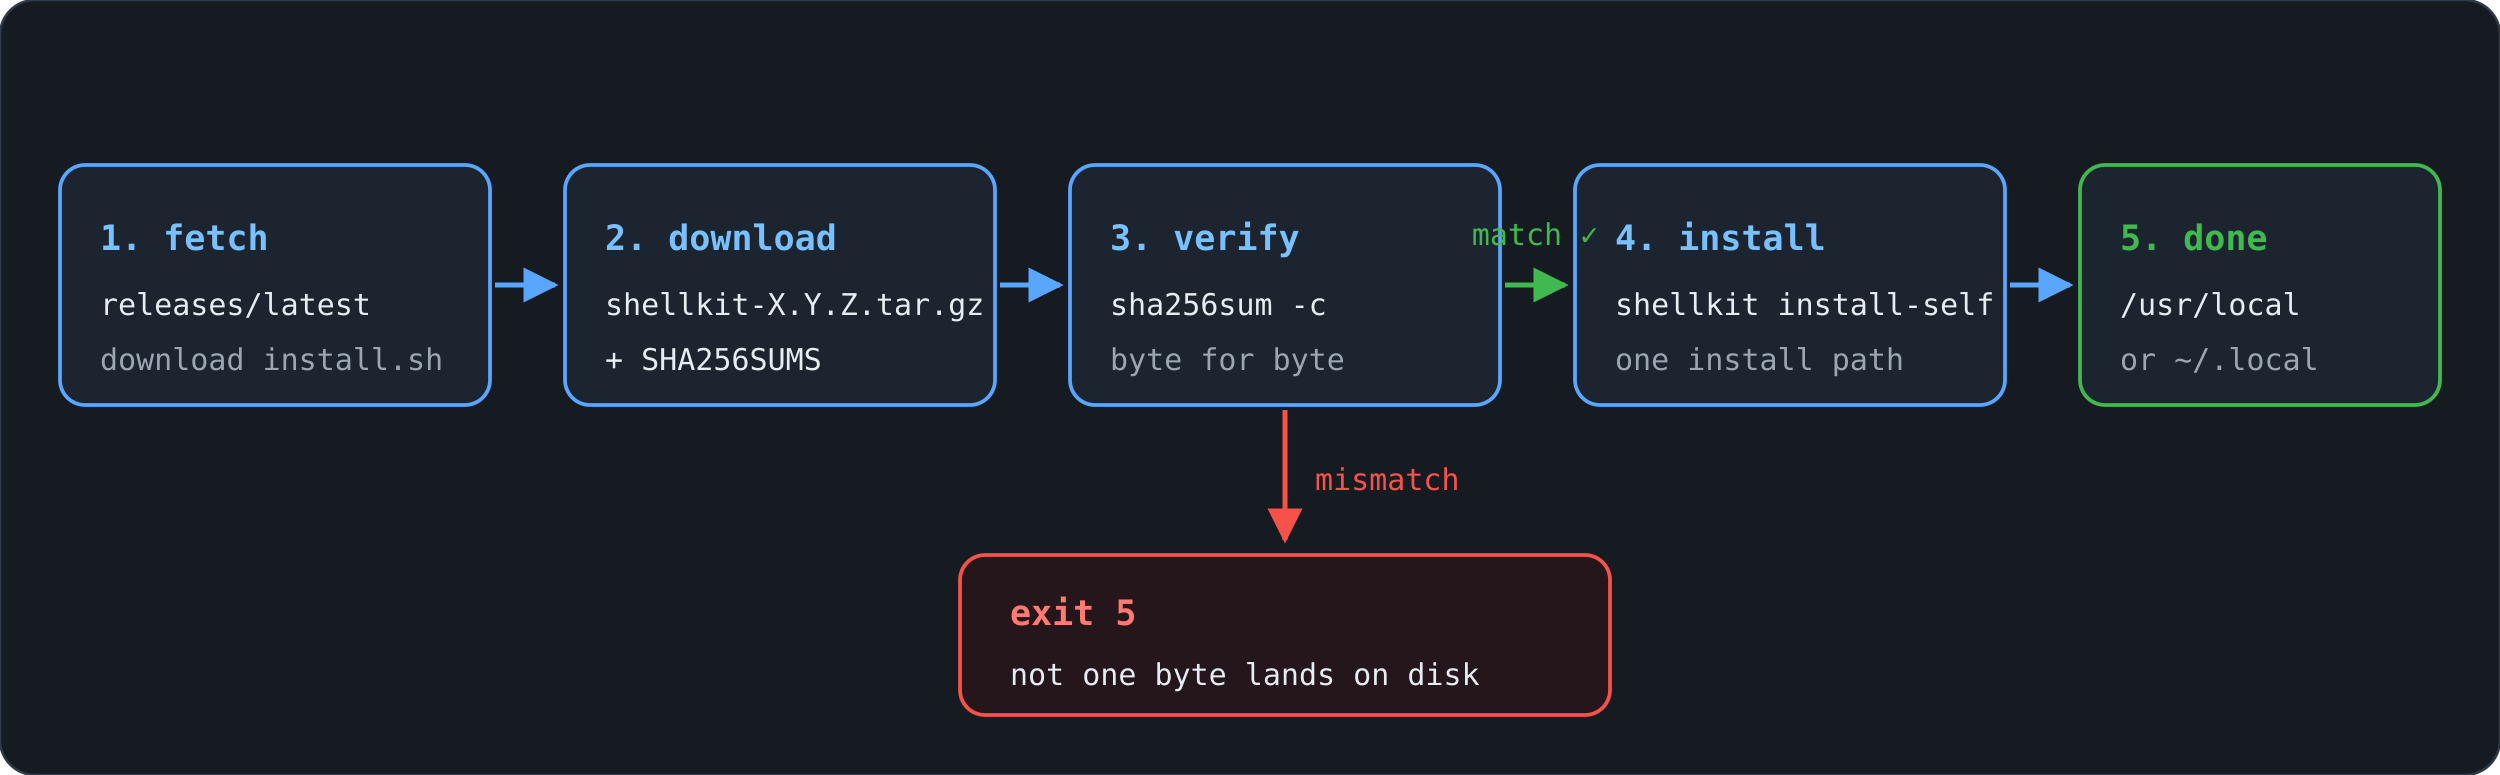
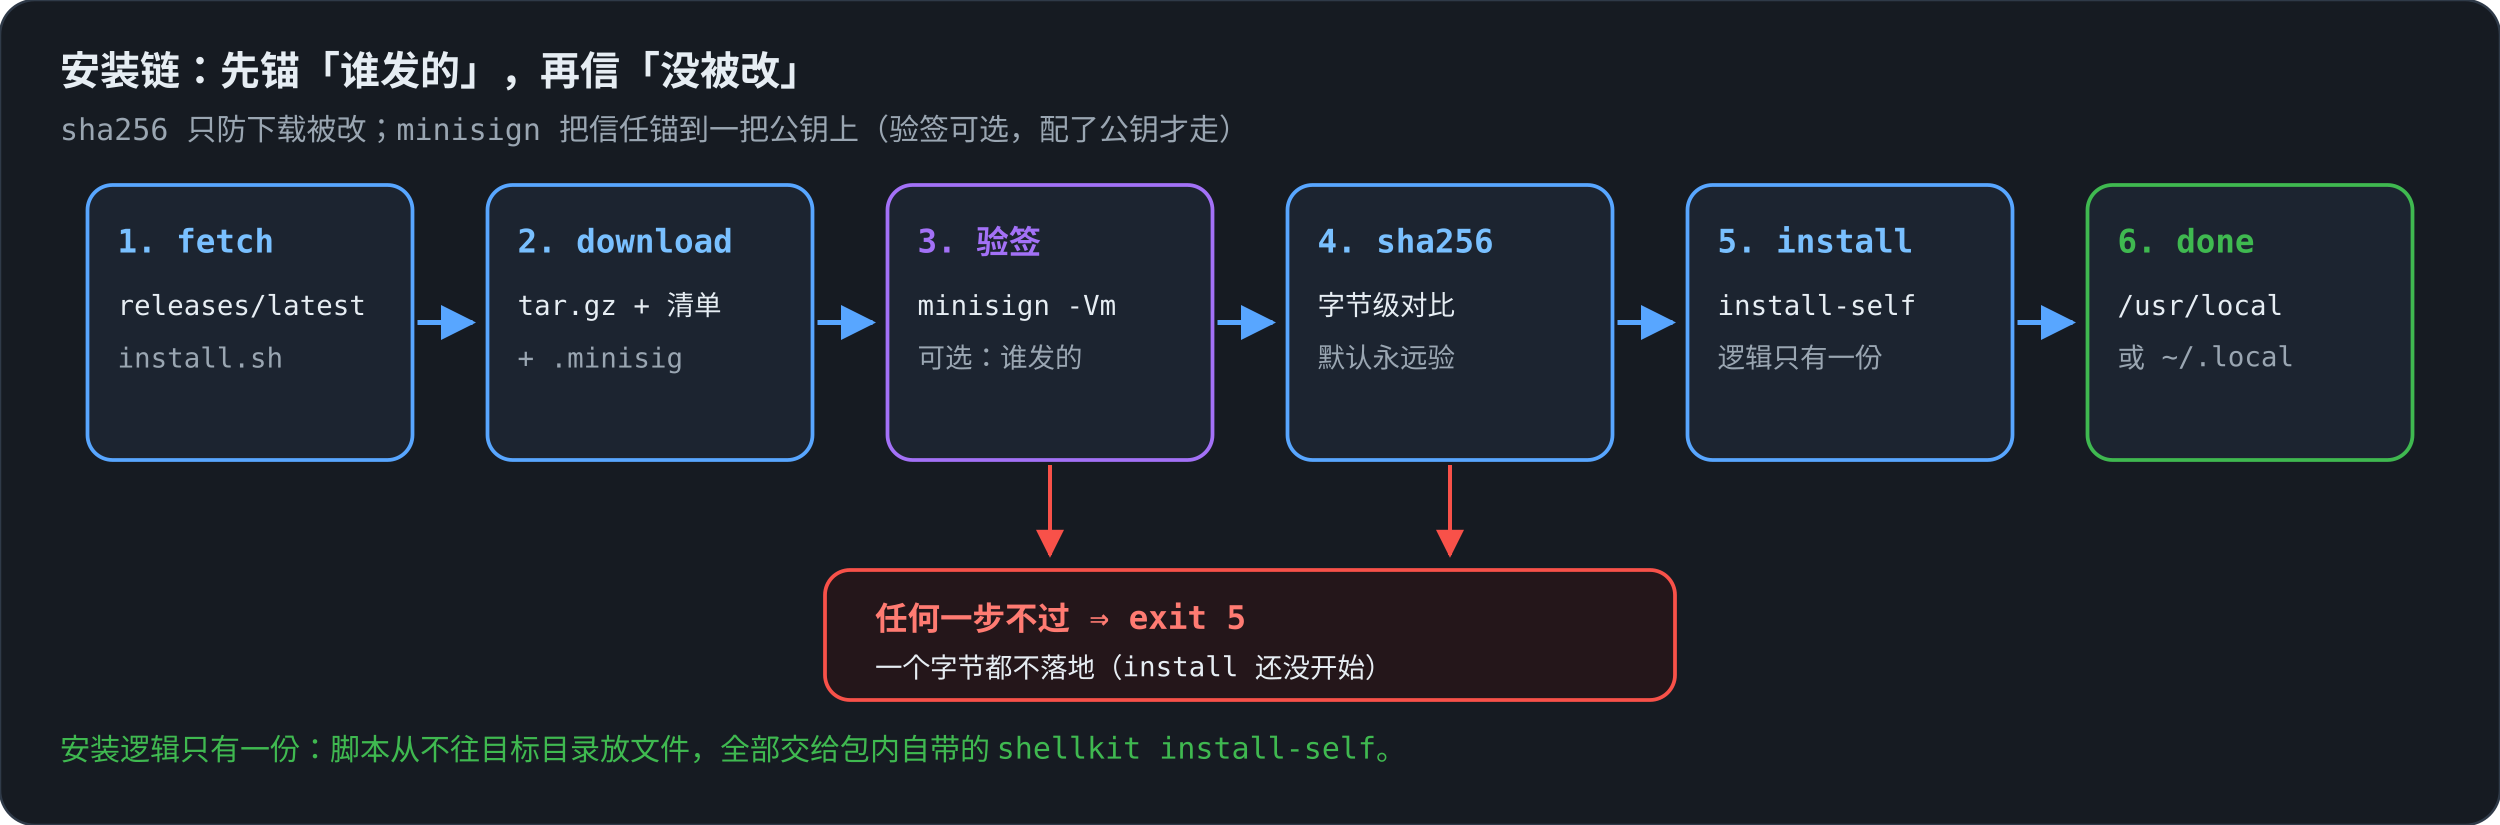
- <svg xmlns="http://www.w3.org/2000/svg" viewBox="0 0 1000 310" font-family="ui-monospace, SFMono-Regular, Menlo, Consolas, monospace" role="img" aria-label="install chain: fetch release, download, verify sha256, install-self; mismatch exits 5">
+ <svg xmlns="http://www.w3.org/2000/svg" viewBox="0 0 1000 330" font-family="ui-monospace, SFMono-Regular, Menlo, Consolas, monospace" role="img" aria-label="install chain: fetch, download, optional minisign verification, sha256, install-self, done; any mismatch exits 5">
  <defs>
    <marker id="ah-b" viewBox="0 0 10 10" refX="9" refY="5" markerWidth="7" markerHeight="7" orient="auto-start-reverse">
      <path d="M0 0 L10 5 L0 10 z" fill="#58a6ff" />
    </marker>
    <marker id="ah-r" viewBox="0 0 10 10" refX="9" refY="5" markerWidth="7" markerHeight="7" orient="auto-start-reverse">
      <path d="M0 0 L10 5 L0 10 z" fill="#f85149" />
    </marker>
-     <marker id="ah-g" viewBox="0 0 10 10" refX="9" refY="5" markerWidth="7" markerHeight="7" orient="auto-start-reverse">
-       <path d="M0 0 L10 5 L0 10 z" fill="#3fb950" />
-     </marker>
  </defs>
-   <rect x="0" y="0" width="1000" height="310" rx="14" fill="#161b22" stroke="#2f3a48" />
+   <rect x="0" y="0" width="1000" height="330" rx="14" fill="#161b22" stroke="#2f3a48" />
+   <text x="24" y="34" font-size="16" font-weight="700" fill="#e6edf3">安装链：先锚「谁发的」，再信「没被改」</text>
+   <text x="24" y="56" font-size="12" fill="#9aa6b2">sha256 只防下载被改；minisign 把信任锚到一把公钥上（验签可选，配了公钥才走）</text>
  <g stroke-width="1.5">
-     <rect x="24" y="66" width="172" height="96" rx="10" fill="#1c2430" stroke="#58a6ff" />
-     <rect x="226" y="66" width="172" height="96" rx="10" fill="#1c2430" stroke="#58a6ff" />
-     <rect x="428" y="66" width="172" height="96" rx="10" fill="#1c2430" stroke="#58a6ff" />
-     <rect x="630" y="66" width="172" height="96" rx="10" fill="#1c2430" stroke="#58a6ff" />
-     <rect x="832" y="66" width="144" height="96" rx="10" fill="#1c2430" stroke="#3fb950" />
+     <rect x="35" y="74" width="130" height="110" rx="10" fill="#1c2430" stroke="#58a6ff" />
+     <rect x="195" y="74" width="130" height="110" rx="10" fill="#1c2430" stroke="#58a6ff" />
+     <rect x="355" y="74" width="130" height="110" rx="10" fill="#1c2430" stroke="#a371f7" />
+     <rect x="515" y="74" width="130" height="110" rx="10" fill="#1c2430" stroke="#58a6ff" />
+     <rect x="675" y="74" width="130" height="110" rx="10" fill="#1c2430" stroke="#58a6ff" />
+     <rect x="835" y="74" width="130" height="110" rx="10" fill="#1c2430" stroke="#3fb950" />
  </g>
-   <text x="40" y="100" font-size="14" font-weight="700" fill="#79c0ff">1. fetch</text>
-   <text x="40" y="126" font-size="12" fill="#e6edf3">releases/latest</text>
-   <text x="40" y="148" font-size="12" fill="#9aa6b2">download install.sh</text>
-   <text x="242" y="100" font-size="14" font-weight="700" fill="#79c0ff">2. download</text>
-   <text x="242" y="126" font-size="12" fill="#e6edf3">shellkit-X.Y.Z.tar.gz</text>
-   <text x="242" y="148" font-size="12" fill="#e6edf3">+ SHA256SUMS</text>
-   <text x="444" y="100" font-size="14" font-weight="700" fill="#79c0ff">3. verify</text>
-   <text x="444" y="126" font-size="12" fill="#e6edf3">sha256sum -c</text>
-   <text x="444" y="148" font-size="12" fill="#9aa6b2">byte for byte</text>
-   <text x="646" y="100" font-size="14" font-weight="700" fill="#79c0ff">4. install</text>
-   <text x="646" y="126" font-size="12" fill="#e6edf3">shellkit install-self</text>
-   <text x="646" y="148" font-size="12" fill="#9aa6b2">one install path</text>
-   <text x="848" y="100" font-size="14" font-weight="700" fill="#3fb950">5. done</text>
-   <text x="848" y="126" font-size="12" fill="#e6edf3">/usr/local</text>
-   <text x="848" y="148" font-size="12" fill="#9aa6b2">or ~/.local</text>
-   <line x1="198" y1="114" x2="222" y2="114" stroke="#58a6ff" stroke-width="2" marker-end="url(#ah-b)" />
-   <line x1="400" y1="114" x2="424" y2="114" stroke="#58a6ff" stroke-width="2" marker-end="url(#ah-b)" />
-   <line x1="602" y1="114" x2="626" y2="114" stroke="#3fb950" stroke-width="2" marker-end="url(#ah-g)" />
-   <text x="614" y="98" font-size="12" text-anchor="middle" fill="#3fb950">match ✓</text>
-   <line x1="804" y1="114" x2="828" y2="114" stroke="#58a6ff" stroke-width="2" marker-end="url(#ah-b)" />
-   <line x1="514" y1="164" x2="514" y2="216" stroke="#f85149" stroke-width="2" marker-end="url(#ah-r)" />
-   <text x="526" y="196" font-size="12" fill="#f85149">mismatch</text>
-   <rect x="384" y="222" width="260" height="64" rx="10" fill="#24161a" stroke="#f85149" stroke-width="1.5" />
-   <text x="404" y="250" font-size="14" font-weight="700" fill="#ff7b72">exit 5</text>
-   <text x="404" y="274" font-size="12" fill="#e6edf3">not one byte lands on disk</text>
+   <text x="47" y="101" font-size="13" font-weight="700" fill="#79c0ff">1. fetch</text>
+   <text x="47" y="126" font-size="11" fill="#e6edf3">releases/latest</text>
+   <text x="47" y="147" font-size="11" fill="#9aa6b2">install.sh</text>
+   <text x="207" y="101" font-size="13" font-weight="700" fill="#79c0ff">2. download</text>
+   <text x="207" y="126" font-size="11" fill="#e6edf3">tar.gz + 清单</text>
+   <text x="207" y="147" font-size="11" fill="#9aa6b2">+ .minisig</text>
+   <text x="367" y="101" font-size="13" font-weight="700" fill="#a371f7">3. 验签</text>
+   <text x="367" y="126" font-size="11" fill="#e6edf3">minisign -Vm</text>
+   <text x="367" y="147" font-size="11" fill="#9aa6b2">可选：谁发的</text>
+   <text x="527" y="101" font-size="13" font-weight="700" fill="#79c0ff">4. sha256</text>
+   <text x="527" y="126" font-size="11" fill="#e6edf3">字节级对比</text>
+   <text x="527" y="147" font-size="11" fill="#9aa6b2">默认永远验</text>
+   <text x="687" y="101" font-size="13" font-weight="700" fill="#79c0ff">5. install</text>
+   <text x="687" y="126" font-size="11" fill="#e6edf3">install-self</text>
+   <text x="687" y="147" font-size="11" fill="#9aa6b2">逻辑只有一份</text>
+   <text x="847" y="101" font-size="13" font-weight="700" fill="#3fb950">6. done</text>
+   <text x="847" y="126" font-size="11" fill="#e6edf3">/usr/local</text>
+   <text x="847" y="147" font-size="11" fill="#9aa6b2">或 ~/.local</text>
+   <line x1="167" y1="129" x2="189" y2="129" stroke="#58a6ff" stroke-width="2" marker-end="url(#ah-b)" />
+   <line x1="327" y1="129" x2="349" y2="129" stroke="#58a6ff" stroke-width="2" marker-end="url(#ah-b)" />
+   <line x1="487" y1="129" x2="509" y2="129" stroke="#58a6ff" stroke-width="2" marker-end="url(#ah-b)" />
+   <line x1="647" y1="129" x2="669" y2="129" stroke="#58a6ff" stroke-width="2" marker-end="url(#ah-b)" />
+   <line x1="807" y1="129" x2="829" y2="129" stroke="#58a6ff" stroke-width="2" marker-end="url(#ah-b)" />
+   <line x1="420" y1="186" x2="420" y2="222" stroke="#f85149" stroke-width="1.6" marker-end="url(#ah-r)" />
+   <line x1="580" y1="186" x2="580" y2="222" stroke="#f85149" stroke-width="1.6" marker-end="url(#ah-r)" />
+   <rect x="330" y="228" width="340" height="52" rx="10" fill="#24161a" stroke="#f85149" stroke-width="1.5" />
+   <text x="350" y="252" font-size="13" font-weight="700" fill="#ff7b72">任何一步不过 ⇒ exit 5</text>
+   <text x="350" y="271" font-size="11" fill="#e6edf3">一个字节都不落地（install 还没开始）</text>
+   <text x="24" y="304" font-size="12" fill="#3fb950">安装逻辑只有一份：脚本从不往目标目录放文件，全部交给包内自带的 shellkit install-self。</text>
</svg>
